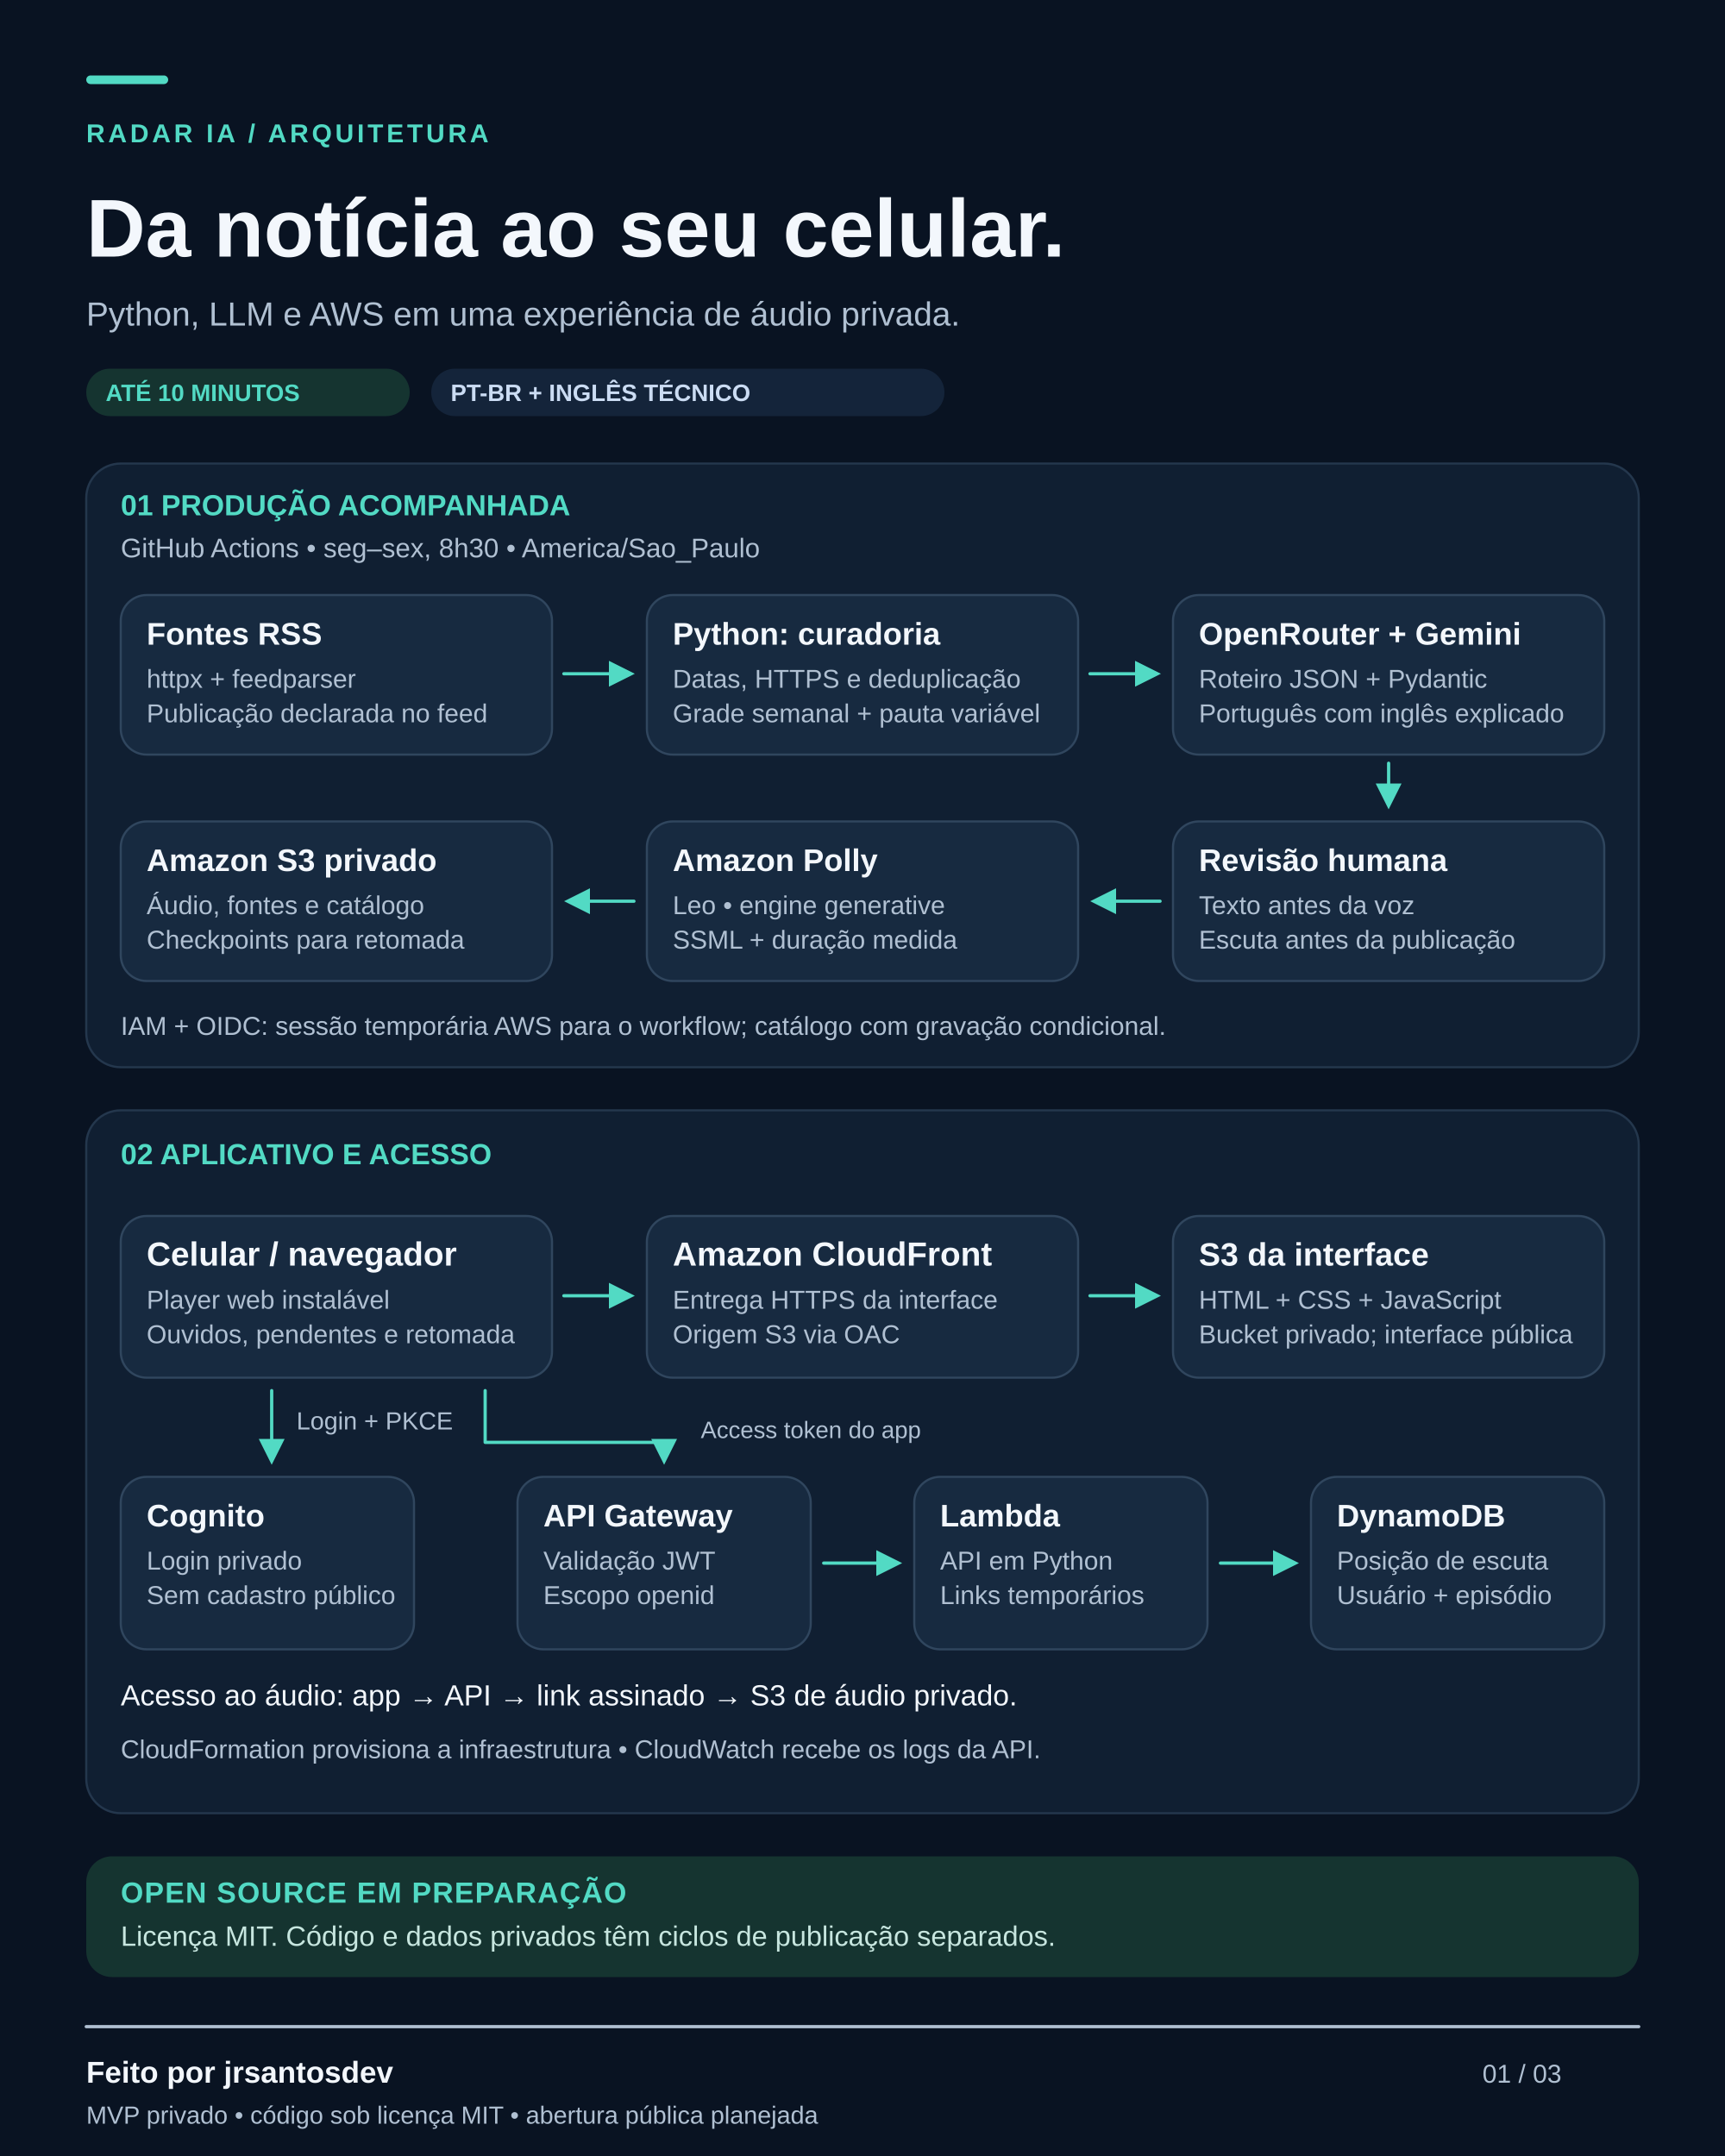
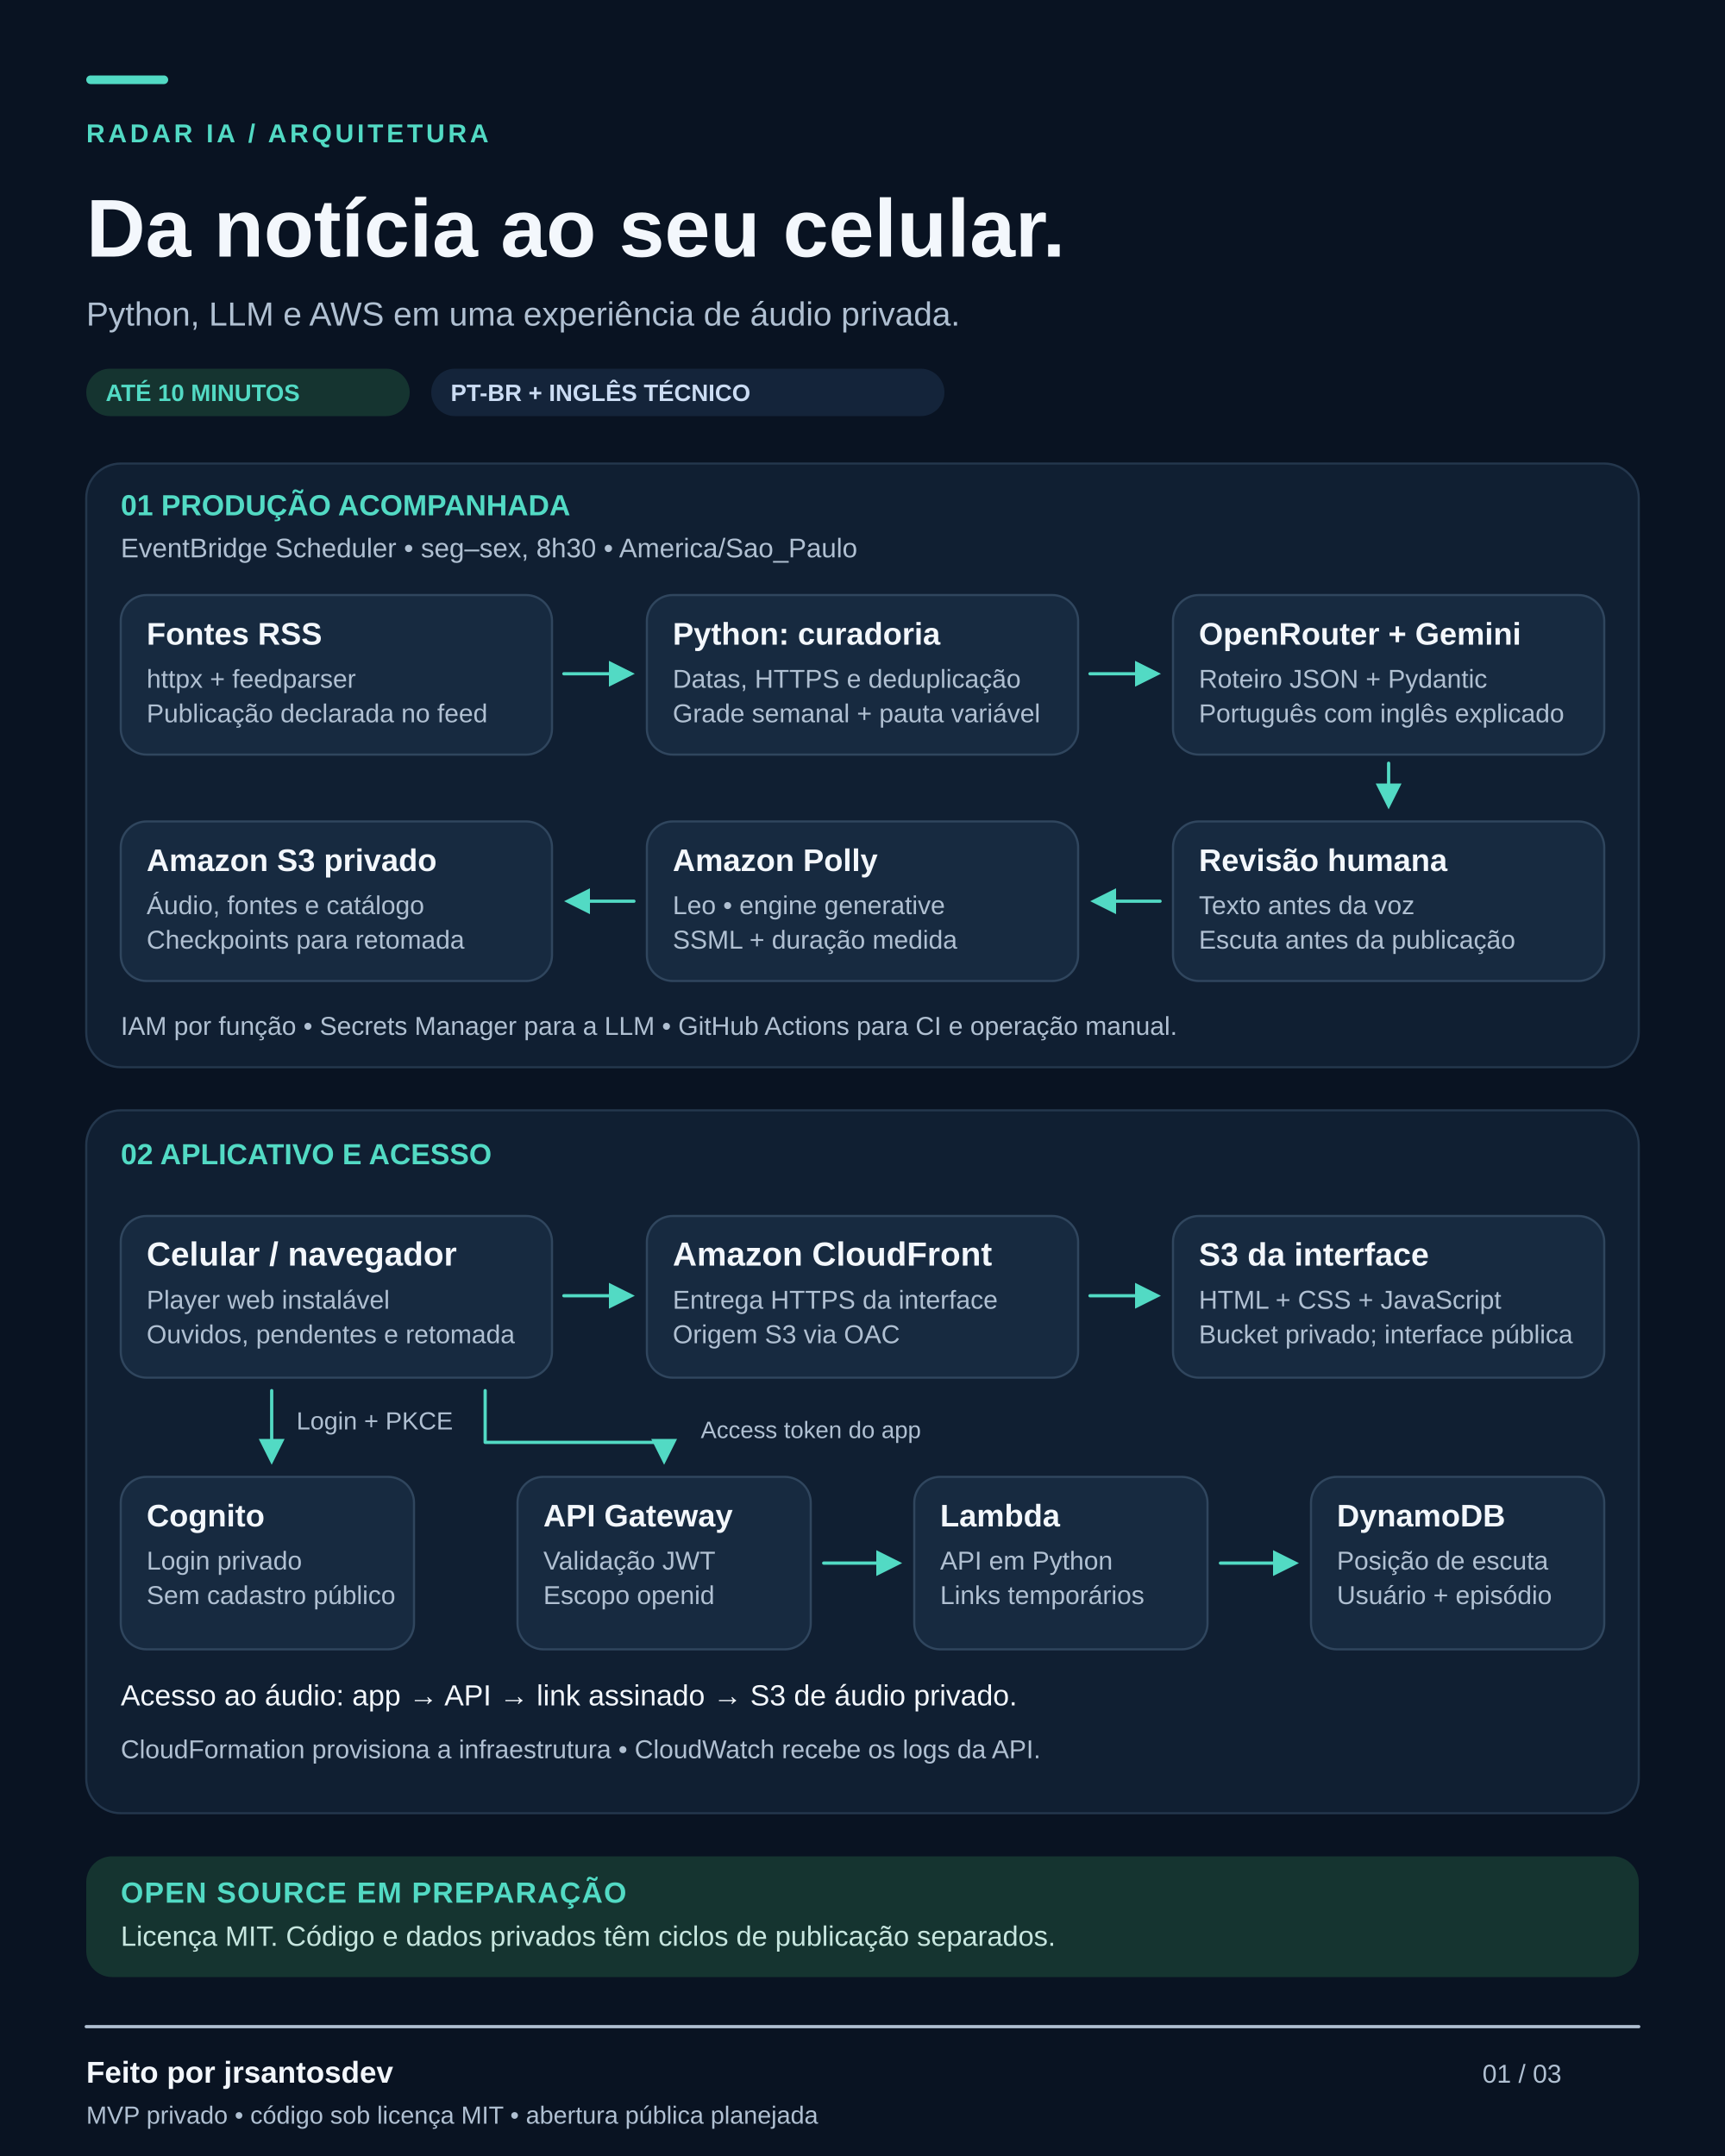
<svg xmlns="http://www.w3.org/2000/svg" width="1600" height="2000" viewBox="0 0 1600 2000" role="img">
  <defs>
    <marker id="arrow" viewBox="0 0 10 10" refX="8" refY="5" markerWidth="8" markerHeight="8" orient="auto-start-reverse">
      <path d="M 0 0 L 10 5 L 0 10 z" fill="#52DAC4" />
    </marker>
  </defs>
  <rect width="1600" height="2000" fill="#091322" />
  <g font-family="Segoe UI, Arial, sans-serif">
    <rect x="80" y="70" width="76" height="8" rx="4" fill="#52DAC4" stroke="none" stroke-width="2" />
    <text x="80" y="132" fill="#52DAC4" font-size="24" font-weight="700" letter-spacing="3">RADAR IA  /  ARQUITETURA</text>
    <text x="80" y="238" fill="#F3F7FC" font-size="76" font-weight="700" letter-spacing="0">Da notícia ao seu celular.</text>
    <text x="80" y="302" fill="#B0C0D2" font-size="31" font-weight="400" letter-spacing="0">Python, LLM e AWS em uma experiência de áudio privada.</text>
    <rect x="80" y="342" width="300" height="44" rx="22" fill="#153430" stroke="none" stroke-width="2" />
    <text x="98" y="372" fill="#52DAC4" font-size="22" font-weight="600" letter-spacing="0">ATÉ 10 MINUTOS</text>
    <rect x="400" y="342" width="476" height="44" rx="22" fill="#14243A" stroke="none" stroke-width="2" />
    <text x="418" y="372" fill="#CBDCF3" font-size="22" font-weight="600" letter-spacing="0">PT-BR + INGLÊS TÉCNICO</text>
    <rect x="80" y="430" width="1440" height="560" rx="32" fill="#101F32" stroke="#24374D" stroke-width="2" />
    <text x="112" y="478" fill="#52DAC4" font-size="27" font-weight="700" letter-spacing="0">01  PRODUÇÃO ACOMPANHADA</text>
-     <text x="112" y="517" fill="#B0C0D2" font-size="25" font-weight="400" letter-spacing="0">GitHub Actions • seg–sex, 8h30 • America/Sao_Paulo</text>
+     <text x="112" y="517" fill="#B0C0D2" font-size="25" font-weight="400" letter-spacing="0">EventBridge Scheduler • seg–sex, 8h30 • America/Sao_Paulo</text>
    <rect x="112" y="552" width="400" height="148" rx="24" fill="#172A40" stroke="#30465E" stroke-width="2" />
    <text x="136" y="598" fill="#F3F7FC" font-size="29" font-weight="650" letter-spacing="0">Fontes RSS</text>
    <text x="136" y="638" fill="#B0C0D2" font-size="24" font-weight="400" letter-spacing="0">httpx + feedparser</text>
    <text x="136" y="670" fill="#B0C0D2" font-size="24" font-weight="400" letter-spacing="0">Publicação declarada no feed</text>
    <rect x="600" y="552" width="400" height="148" rx="24" fill="#172A40" stroke="#30465E" stroke-width="2" />
    <text x="624" y="598" fill="#F3F7FC" font-size="29" font-weight="650" letter-spacing="0">Python: curadoria</text>
    <text x="624" y="638" fill="#B0C0D2" font-size="24" font-weight="400" letter-spacing="0">Datas, HTTPS e deduplicação</text>
    <text x="624" y="670" fill="#B0C0D2" font-size="24" font-weight="400" letter-spacing="0">Grade semanal + pauta variável</text>
    <rect x="1088" y="552" width="400" height="148" rx="24" fill="#172A40" stroke="#30465E" stroke-width="2" />
    <text x="1112" y="598" fill="#F3F7FC" font-size="29" font-weight="650" letter-spacing="0">OpenRouter + Gemini</text>
    <text x="1112" y="638" fill="#B0C0D2" font-size="24" font-weight="400" letter-spacing="0">Roteiro JSON + Pydantic</text>
    <text x="1112" y="670" fill="#B0C0D2" font-size="24" font-weight="400" letter-spacing="0">Português com inglês explicado</text>
    <rect x="1088" y="762" width="400" height="148" rx="24" fill="#172A40" stroke="#30465E" stroke-width="2" />
    <text x="1112" y="808" fill="#F3F7FC" font-size="29" font-weight="650" letter-spacing="0">Revisão humana</text>
    <text x="1112" y="848" fill="#B0C0D2" font-size="24" font-weight="400" letter-spacing="0">Texto antes da voz</text>
    <text x="1112" y="880" fill="#B0C0D2" font-size="24" font-weight="400" letter-spacing="0">Escuta antes da publicação</text>
    <rect x="600" y="762" width="400" height="148" rx="24" fill="#172A40" stroke="#30465E" stroke-width="2" />
    <text x="624" y="808" fill="#F3F7FC" font-size="29" font-weight="650" letter-spacing="0">Amazon Polly</text>
    <text x="624" y="848" fill="#B0C0D2" font-size="24" font-weight="400" letter-spacing="0">Leo • engine generative</text>
    <text x="624" y="880" fill="#B0C0D2" font-size="24" font-weight="400" letter-spacing="0">SSML + duração medida</text>
    <rect x="112" y="762" width="400" height="148" rx="24" fill="#172A40" stroke="#30465E" stroke-width="2" />
    <text x="136" y="808" fill="#F3F7FC" font-size="29" font-weight="650" letter-spacing="0">Amazon S3 privado</text>
    <text x="136" y="848" fill="#B0C0D2" font-size="24" font-weight="400" letter-spacing="0">Áudio, fontes e catálogo</text>
    <text x="136" y="880" fill="#B0C0D2" font-size="24" font-weight="400" letter-spacing="0">Checkpoints para retomada</text>
    <path d="M 523 625 H 584" fill="none" stroke="#52DAC4" stroke-width="3" stroke-linecap="round" stroke-linejoin="round" marker-end="url(#arrow)" />
    <path d="M 1011 625 H 1072" fill="none" stroke="#52DAC4" stroke-width="3" stroke-linecap="round" stroke-linejoin="round" marker-end="url(#arrow)" />
    <path d="M 1288 708 V 746" fill="none" stroke="#52DAC4" stroke-width="3" stroke-linecap="round" stroke-linejoin="round" marker-end="url(#arrow)" />
    <path d="M 1076 836 H 1016" fill="none" stroke="#52DAC4" stroke-width="3" stroke-linecap="round" stroke-linejoin="round" marker-end="url(#arrow)" />
    <path d="M 588 836 H 528" fill="none" stroke="#52DAC4" stroke-width="3" stroke-linecap="round" stroke-linejoin="round" marker-end="url(#arrow)" />
-     <text x="112" y="960" fill="#B0C0D2" font-size="24" font-weight="400" letter-spacing="0">IAM + OIDC: sessão temporária AWS para o workflow; catálogo com gravação condicional.</text>
+     <text x="112" y="960" fill="#B0C0D2" font-size="24" font-weight="400" letter-spacing="0">IAM por função • Secrets Manager para a LLM • GitHub Actions para CI e operação manual.</text>
    <rect x="80" y="1030" width="1440" height="652" rx="32" fill="#101F32" stroke="#24374D" stroke-width="2" />
    <text x="112" y="1080" fill="#52DAC4" font-size="27" font-weight="700" letter-spacing="0">02  APLICATIVO E ACESSO</text>
    <rect x="112" y="1128" width="400" height="150" rx="24" fill="#172A40" stroke="#30465E" stroke-width="2" />
    <text x="136" y="1174" fill="#F3F7FC" font-size="31" font-weight="650" letter-spacing="0">Celular / navegador</text>
    <text x="136" y="1214" fill="#B0C0D2" font-size="24" font-weight="400" letter-spacing="0">Player web instalável</text>
    <text x="136" y="1246" fill="#B0C0D2" font-size="24" font-weight="400" letter-spacing="0">Ouvidos, pendentes e retomada</text>
    <rect x="600" y="1128" width="400" height="150" rx="24" fill="#172A40" stroke="#30465E" stroke-width="2" />
    <text x="624" y="1174" fill="#F3F7FC" font-size="31" font-weight="650" letter-spacing="0">Amazon CloudFront</text>
    <text x="624" y="1214" fill="#B0C0D2" font-size="24" font-weight="400" letter-spacing="0">Entrega HTTPS da interface</text>
    <text x="624" y="1246" fill="#B0C0D2" font-size="24" font-weight="400" letter-spacing="0">Origem S3 via OAC</text>
    <rect x="1088" y="1128" width="400" height="150" rx="24" fill="#172A40" stroke="#30465E" stroke-width="2" />
    <text x="1112" y="1174" fill="#F3F7FC" font-size="30" font-weight="650" letter-spacing="0">S3 da interface</text>
    <text x="1112" y="1214" fill="#B0C0D2" font-size="24" font-weight="400" letter-spacing="0">HTML + CSS + JavaScript</text>
    <text x="1112" y="1246" fill="#B0C0D2" font-size="24" font-weight="400" letter-spacing="0">Bucket privado; interface pública</text>
    <path d="M 523 1202 H 584" fill="none" stroke="#52DAC4" stroke-width="3" stroke-linecap="round" stroke-linejoin="round" marker-end="url(#arrow)" />
    <path d="M 1011 1202 H 1072" fill="none" stroke="#52DAC4" stroke-width="3" stroke-linecap="round" stroke-linejoin="round" marker-end="url(#arrow)" />
    <path d="M 252 1290 V 1354" fill="none" stroke="#52DAC4" stroke-width="3" stroke-linecap="round" stroke-linejoin="round" marker-end="url(#arrow)" />
    <text x="275" y="1326" fill="#B0C0D2" font-size="23" font-weight="400" letter-spacing="0">Login + PKCE</text>
    <path d="M 450 1290 V 1338 H 616 V 1354" fill="none" stroke="#52DAC4" stroke-width="3" stroke-linecap="round" stroke-linejoin="round" marker-end="url(#arrow)" />
    <text x="650" y="1334" fill="#B0C0D2" font-size="22" font-weight="400" letter-spacing="0">Access token do app</text>
    <rect x="112" y="1370" width="272" height="160" rx="24" fill="#172A40" stroke="#30465E" stroke-width="2" />
    <text x="136" y="1416" fill="#F3F7FC" font-size="29" font-weight="650" letter-spacing="0">Cognito</text>
    <text x="136" y="1456" fill="#B0C0D2" font-size="24" font-weight="400" letter-spacing="0">Login privado</text>
    <text x="136" y="1488" fill="#B0C0D2" font-size="24" font-weight="400" letter-spacing="0">Sem cadastro público</text>
    <rect x="480" y="1370" width="272" height="160" rx="24" fill="#172A40" stroke="#30465E" stroke-width="2" />
    <text x="504" y="1416" fill="#F3F7FC" font-size="29" font-weight="650" letter-spacing="0">API Gateway</text>
    <text x="504" y="1456" fill="#B0C0D2" font-size="24" font-weight="400" letter-spacing="0">Validação JWT</text>
    <text x="504" y="1488" fill="#B0C0D2" font-size="24" font-weight="400" letter-spacing="0">Escopo openid</text>
    <rect x="848" y="1370" width="272" height="160" rx="24" fill="#172A40" stroke="#30465E" stroke-width="2" />
    <text x="872" y="1416" fill="#F3F7FC" font-size="29" font-weight="650" letter-spacing="0">Lambda</text>
    <text x="872" y="1456" fill="#B0C0D2" font-size="24" font-weight="400" letter-spacing="0">API em Python</text>
    <text x="872" y="1488" fill="#B0C0D2" font-size="24" font-weight="400" letter-spacing="0">Links temporários</text>
    <rect x="1216" y="1370" width="272" height="160" rx="24" fill="#172A40" stroke="#30465E" stroke-width="2" />
    <text x="1240" y="1416" fill="#F3F7FC" font-size="29" font-weight="650" letter-spacing="0">DynamoDB</text>
    <text x="1240" y="1456" fill="#B0C0D2" font-size="24" font-weight="400" letter-spacing="0">Posição de escuta</text>
    <text x="1240" y="1488" fill="#B0C0D2" font-size="24" font-weight="400" letter-spacing="0">Usuário + episódio</text>
    <path d="M 764 1450 H 832" fill="none" stroke="#52DAC4" stroke-width="3" stroke-linecap="round" stroke-linejoin="round" marker-end="url(#arrow)" />
    <path d="M 1132 1450 H 1200" fill="none" stroke="#52DAC4" stroke-width="3" stroke-linecap="round" stroke-linejoin="round" marker-end="url(#arrow)" />
    <text x="112" y="1582" fill="#F3F7FC" font-size="27" font-weight="400" letter-spacing="0">Acesso ao áudio: app → API → link assinado → S3 de áudio privado.</text>
    <text x="112" y="1631" fill="#B0C0D2" font-size="24" font-weight="400" letter-spacing="0">CloudFormation provisiona a infraestrutura • CloudWatch recebe os logs da API.</text>
    <rect x="80" y="1722" width="1440" height="112" rx="24" fill="#153430" stroke="none" stroke-width="2" />
    <text x="112" y="1765" fill="#52DAC4" font-size="27" font-weight="700" letter-spacing="1">OPEN SOURCE EM PREPARAÇÃO</text>
    <text x="112" y="1805" fill="#C7E6DF" font-size="26" font-weight="400" letter-spacing="0">Licença MIT. Código e dados privados têm ciclos de publicação separados.</text>
    <path d="M 80 1880 H 1520" fill="none" stroke="#B0C0D2" stroke-width="3" stroke-linecap="round" stroke-linejoin="round" />
    <text x="80" y="1932" fill="#F3F7FC" font-size="28" font-weight="650" letter-spacing="0">Feito por jrsantosdev</text>
    <text x="80" y="1970" fill="#B0C0D2" font-size="23" font-weight="400" letter-spacing="0">MVP privado • código sob licença MIT • abertura pública planejada</text>
    <text x="1375" y="1932" fill="#B0C0D2" font-size="24" font-weight="400" letter-spacing="0">01 / 03</text>
  </g>
</svg>
